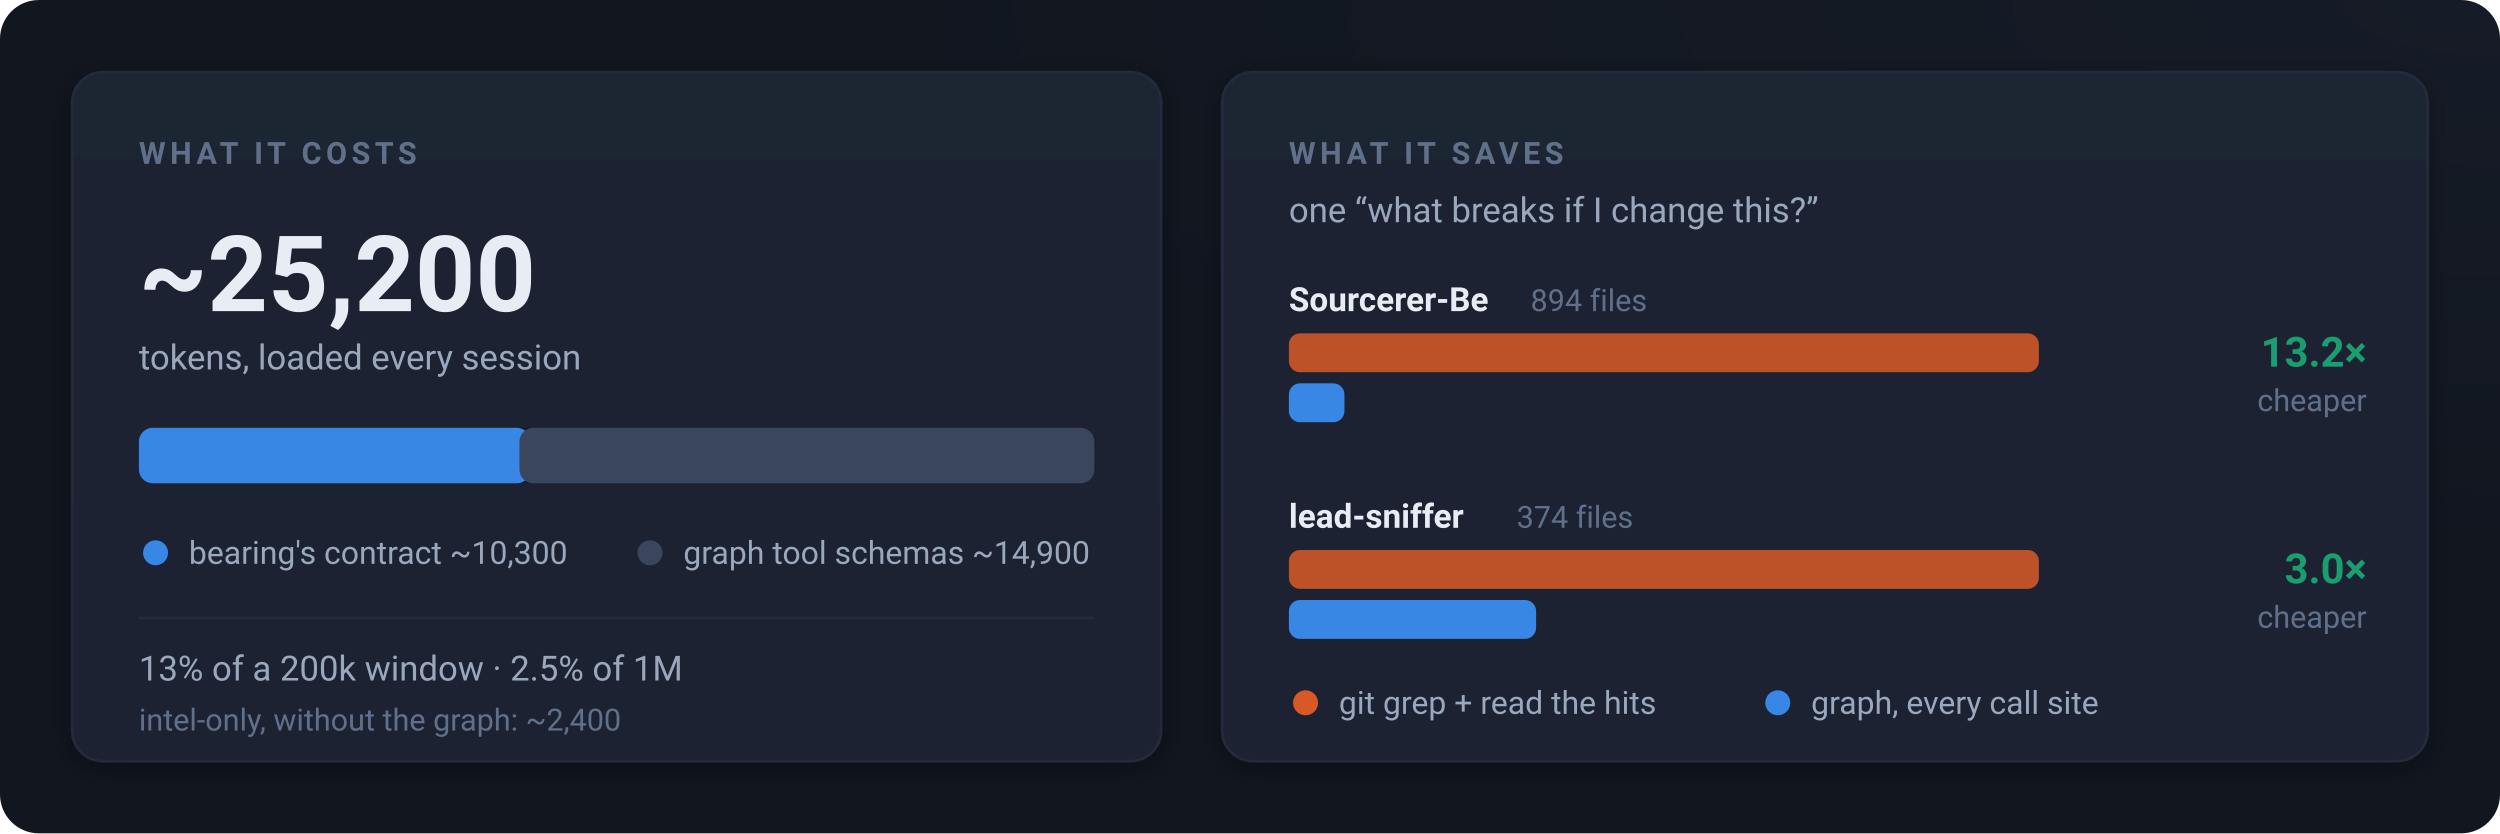
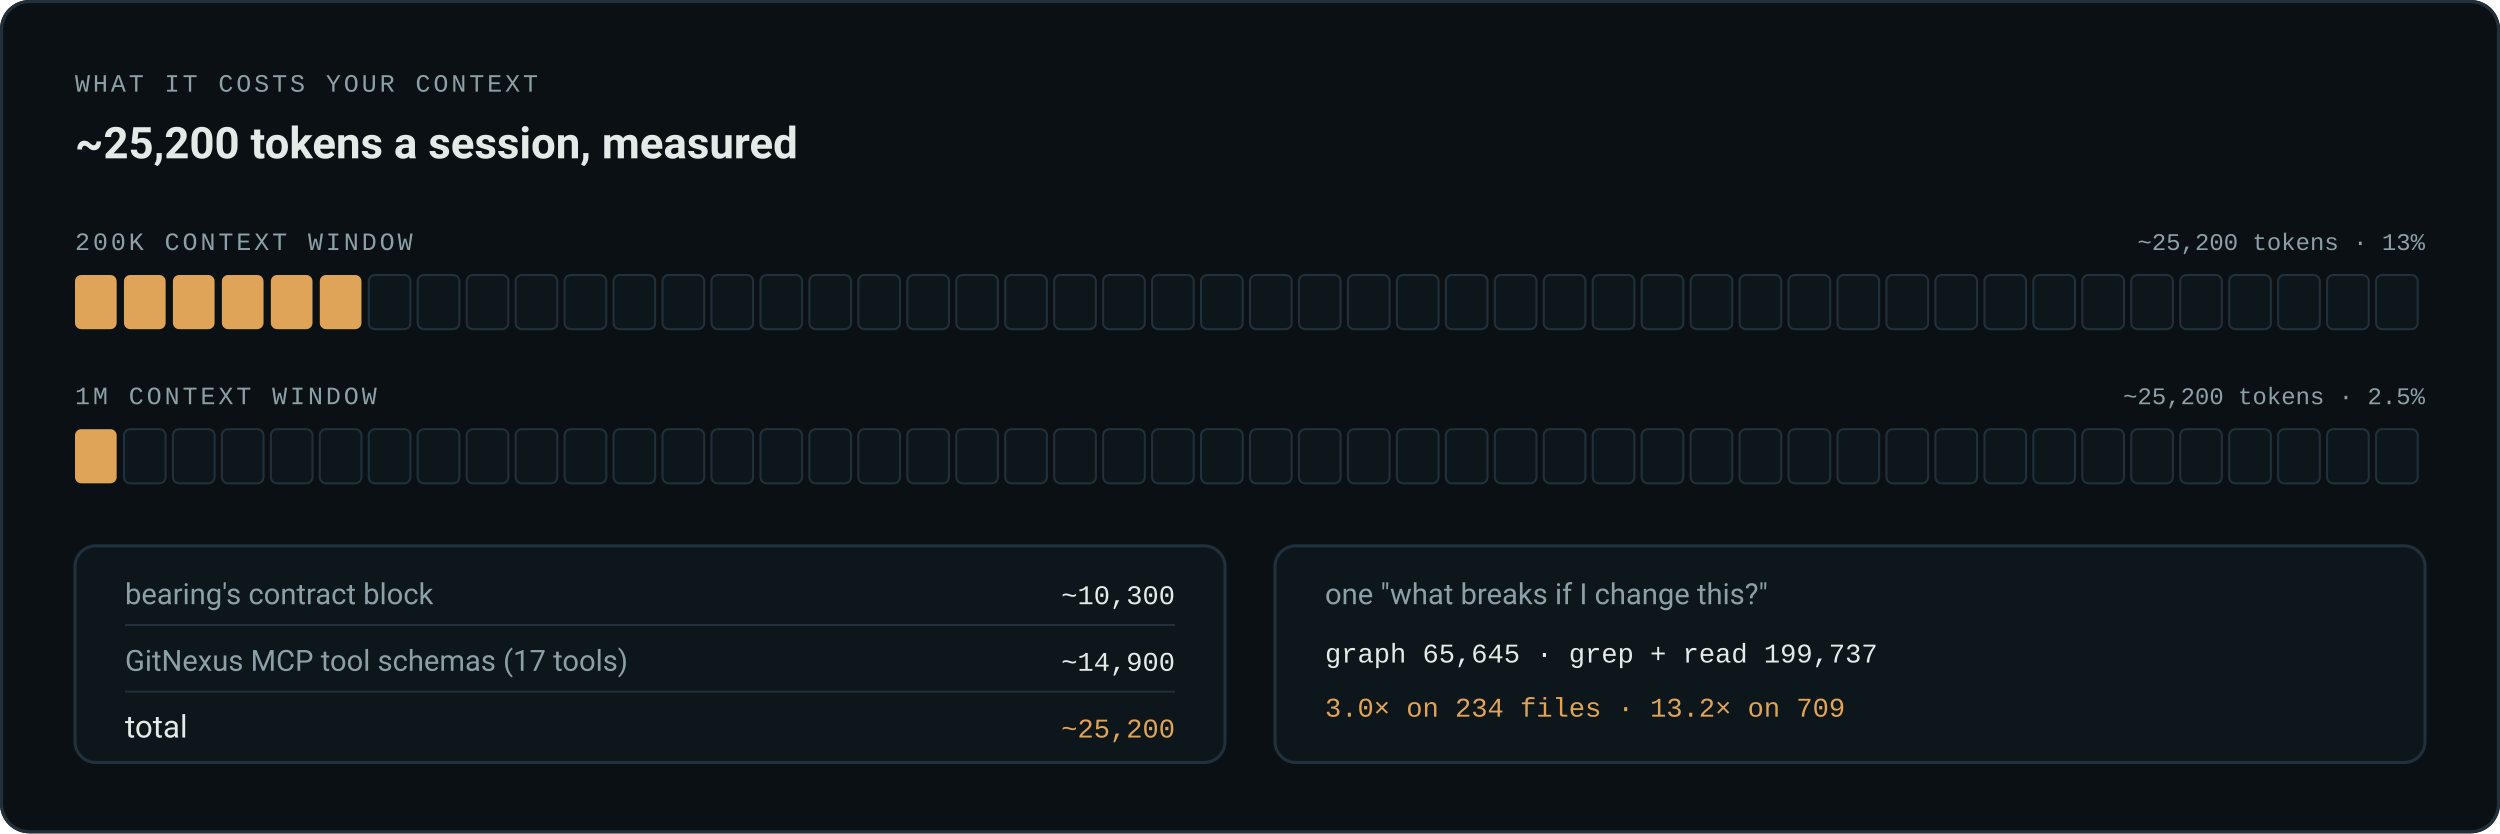
- <svg xmlns="http://www.w3.org/2000/svg" viewBox="0 0 900 300" width="900" height="300" role="img" aria-label="bearing costs about 25,200 tokens per session — 13 percent of a 200k context window — and one blast-radius question costs 13 times less through the graph than through grep on a 709-file repo, 3 times less on a 234-file repo.">
-   <defs>
-     <radialGradient id="tcSurface" cx="100%" cy="0%" r="120%">
-       <stop offset="0%" stop-color="#161c27" />
-       <stop offset="55%" stop-color="#11161f" />
-     </radialGradient>
-     <linearGradient id="tcPanel" x1="0" y1="0" x2="0" y2="1">
-       <stop offset="0%" stop-color="#1d2533" />
-       <stop offset="100%" stop-color="#1a2130" />
-     </linearGradient>
-     <filter id="tcShadow" x="-20%" y="-20%" width="140%" height="160%">
-       <feDropShadow dx="0" dy="2" stdDeviation="4" flood-color="#000" flood-opacity="0.35" />
-     </filter>
-     <style>
-     .t  { font-family: ui-sans-serif,-apple-system,BlinkMacSystemFont,'Segoe UI',Roboto,'Helvetica Neue',sans-serif; }
-     .hd { font-size: 11px; letter-spacing: 1.6px; fill: #61708a; font-weight: 700; }
-     .big{ font-size: 38px; fill: #e8edf5; font-weight: 700; }
-     .sub{ font-size: 12.5px; fill: #9aa8bd; }
-     .lbl{ font-size: 12px; fill: #e8edf5; font-weight: 600; }
-     .mut{ font-size: 11px; fill: #61708a; }
-     .num{ font-size: 11.5px; fill: #9aa8bd; }
-     .win{ font-size: 15px; fill: #199e70; font-weight: 700; }
+ <svg xmlns="http://www.w3.org/2000/svg" viewBox="0 0 1200 400" width="1200" height="400" role="img" aria-label="bearing costs about 25,200 tokens per session — 13 percent of a 200k context window, 2.5 percent of 1M — split between its own contract and the GitNexus tool schemas, and one impact question costs 3 to 13 times less than grepping and reading the hits.">
+   <style>
+     .s { font-family: -apple-system, BlinkMacSystemFont, 'Segoe UI', Roboto, 'Helvetica Neue', Arial, sans-serif; }
+     .m { font-family: ui-monospace, SFMono-Regular, 'SF Mono', Menlo, Consolas, 'Liberation Mono', monospace; }
+     .lab { font-family: ui-monospace, SFMono-Regular, 'SF Mono', Menlo, Consolas, 'Liberation Mono', monospace; font-size: 12px; letter-spacing: 1.4px; fill: #8DA0A7; }
+     .h { font-family: -apple-system, BlinkMacSystemFont, 'Segoe UI', Roboto, 'Helvetica Neue', Arial, sans-serif; font-size: 21px; font-weight: 700; fill: #E3EAE7; }
+     .t { font-family: -apple-system, BlinkMacSystemFont, 'Segoe UI', Roboto, 'Helvetica Neue', Arial, sans-serif; font-size: 15px; fill: #E3EAE7; }
+     .d { font-family: -apple-system, BlinkMacSystemFont, 'Segoe UI', Roboto, 'Helvetica Neue', Arial, sans-serif; font-size: 14px; fill: #8DA0A7; }
+     .mono { font-family: ui-monospace, SFMono-Regular, 'SF Mono', Menlo, Consolas, 'Liberation Mono', monospace; font-size: 13px; fill: #E3EAE7; }
+     .monod { font-family: ui-monospace, SFMono-Regular, 'SF Mono', Menlo, Consolas, 'Liberation Mono', monospace; font-size: 13px; fill: #8DA0A7; }
+     .small { font-family: ui-monospace, SFMono-Regular, 'SF Mono', Menlo, Consolas, 'Liberation Mono', monospace; font-size: 11.5px; fill: #8DA0A7; }
  </style>
-   </defs>
-   <rect width="900" height="300" rx="14" fill="url(#tcSurface)" />
-   <rect x="26" y="26" width="392" height="248" rx="11" fill="url(#tcPanel)" stroke="#232c3b" filter="url(#tcShadow)" />
-   <text x="50" y="59" class="t hd">WHAT IT COSTS</text>
-   <text x="50" y="112" class="t big">~25,200</text>
-   <text x="50" y="133" class="t sub">tokens, loaded every session</text>
-   <rect x="50" y="154" width="344" height="20" rx="5" fill="#141a24" />
-   <rect x="50" y="154" width="141" height="20" rx="5" fill="#3987e5" />
-   <rect x="187" y="154" width="207" height="20" rx="5" fill="#3a465c" />
-   <circle cx="56" cy="199" r="4.5" fill="#3987e5" />
-   <text x="68" y="203" class="t num">bearing's contract  ~10,300</text>
-   <circle cx="234" cy="199" r="4.5" fill="#3a465c" />
-   <text x="246" y="203" class="t num">graph tool schemas  ~14,900</text>
-   <rect x="50" y="222" width="344" height="1" fill="#232c3b" />
-   <text x="50" y="245" class="t sub">13% of a 200k window  ·  2.5% of 1M</text>
-   <text x="50" y="263" class="t mut">intel-only, without the graph: ~2,400</text>
-   <rect x="440" y="26" width="434" height="248" rx="11" fill="url(#tcPanel)" stroke="#232c3b" filter="url(#tcShadow)" />
-   <text x="464" y="59" class="t hd">WHAT IT SAVES</text>
-   <text x="464" y="80" class="t sub">one “what breaks if I change this?”</text>
-   <text x="464" y="112" class="t lbl">Sourcerer-Be</text>
-   <text x="551" y="112" class="t mut">894 files</text>
-   <rect x="464" y="120" width="270" height="14" rx="4" fill="#d95926" opacity="0.85" />
-   <rect x="464" y="138" width="20" height="14" rx="4" fill="#3987e5" />
-   <text x="852" y="132" text-anchor="end" class="t win">13.2×</text>
-   <text x="852" y="148" text-anchor="end" class="t mut">cheaper</text>
-   <text x="464" y="190" class="t lbl">lead-sniffer</text>
-   <text x="546" y="190" class="t mut">374 files</text>
-   <rect x="464" y="198" width="270" height="14" rx="4" fill="#d95926" opacity="0.85" />
-   <rect x="464" y="216" width="89" height="14" rx="4" fill="#3987e5" />
-   <text x="852" y="210" text-anchor="end" class="t win">3.0×</text>
-   <text x="852" y="226" text-anchor="end" class="t mut">cheaper</text>
-   <circle cx="470" cy="253" r="4.5" fill="#d95926" />
-   <text x="482" y="257" class="t num">git grep + read the hits</text>
-   <circle cx="640" cy="253" r="4.5" fill="#3987e5" />
-   <text x="652" y="257" class="t num">graph, every call site</text>
+   <rect width="1200" height="400" rx="14" fill="#0A1013" />
+   <rect x="0.75" y="0.75" width="1198.5" height="398.5" rx="13.5" fill="none" stroke="#21303A" stroke-width="1.5" />
+   <text x="36" y="44" class="lab" text-anchor="start">WHAT IT COSTS YOUR CONTEXT</text>
+   <text x="36" y="76" class="h" text-anchor="start">~25,200 tokens a session, measured</text>
+   <text x="36" y="120" class="lab" text-anchor="start">200K CONTEXT WINDOW</text>
+   <text x="1164" y="120" class="small" text-anchor="end">~25,200 tokens · 13%</text>
+   <rect x="36.0" y="132" width="20" height="26" rx="3" fill="#E0A458" stroke="none" stroke-width="1" />
+   <rect x="59.5" y="132" width="20" height="26" rx="3" fill="#E0A458" stroke="none" stroke-width="1" />
+   <rect x="83.0" y="132" width="20" height="26" rx="3" fill="#E0A458" stroke="none" stroke-width="1" />
+   <rect x="106.5" y="132" width="20" height="26" rx="3" fill="#E0A458" stroke="none" stroke-width="1" />
+   <rect x="130.0" y="132" width="20" height="26" rx="3" fill="#E0A458" stroke="none" stroke-width="1" />
+   <rect x="153.5" y="132" width="20" height="26" rx="3" fill="#E0A458" stroke="none" stroke-width="1" />
+   <rect x="177.0" y="132" width="20" height="26" rx="3" fill="#0D161A" stroke="#21303A" stroke-width="1" />
+   <rect x="200.5" y="132" width="20" height="26" rx="3" fill="#0D161A" stroke="#21303A" stroke-width="1" />
+   <rect x="224.0" y="132" width="20" height="26" rx="3" fill="#0D161A" stroke="#21303A" stroke-width="1" />
+   <rect x="247.5" y="132" width="20" height="26" rx="3" fill="#0D161A" stroke="#21303A" stroke-width="1" />
+   <rect x="271.0" y="132" width="20" height="26" rx="3" fill="#0D161A" stroke="#21303A" stroke-width="1" />
+   <rect x="294.5" y="132" width="20" height="26" rx="3" fill="#0D161A" stroke="#21303A" stroke-width="1" />
+   <rect x="318.0" y="132" width="20" height="26" rx="3" fill="#0D161A" stroke="#21303A" stroke-width="1" />
+   <rect x="341.5" y="132" width="20" height="26" rx="3" fill="#0D161A" stroke="#21303A" stroke-width="1" />
+   <rect x="365.0" y="132" width="20" height="26" rx="3" fill="#0D161A" stroke="#21303A" stroke-width="1" />
+   <rect x="388.5" y="132" width="20" height="26" rx="3" fill="#0D161A" stroke="#21303A" stroke-width="1" />
+   <rect x="412.0" y="132" width="20" height="26" rx="3" fill="#0D161A" stroke="#21303A" stroke-width="1" />
+   <rect x="435.5" y="132" width="20" height="26" rx="3" fill="#0D161A" stroke="#21303A" stroke-width="1" />
+   <rect x="459.0" y="132" width="20" height="26" rx="3" fill="#0D161A" stroke="#21303A" stroke-width="1" />
+   <rect x="482.5" y="132" width="20" height="26" rx="3" fill="#0D161A" stroke="#21303A" stroke-width="1" />
+   <rect x="506.0" y="132" width="20" height="26" rx="3" fill="#0D161A" stroke="#21303A" stroke-width="1" />
+   <rect x="529.5" y="132" width="20" height="26" rx="3" fill="#0D161A" stroke="#21303A" stroke-width="1" />
+   <rect x="553.0" y="132" width="20" height="26" rx="3" fill="#0D161A" stroke="#21303A" stroke-width="1" />
+   <rect x="576.5" y="132" width="20" height="26" rx="3" fill="#0D161A" stroke="#21303A" stroke-width="1" />
+   <rect x="600.0" y="132" width="20" height="26" rx="3" fill="#0D161A" stroke="#21303A" stroke-width="1" />
+   <rect x="623.5" y="132" width="20" height="26" rx="3" fill="#0D161A" stroke="#21303A" stroke-width="1" />
+   <rect x="647.0" y="132" width="20" height="26" rx="3" fill="#0D161A" stroke="#21303A" stroke-width="1" />
+   <rect x="670.5" y="132" width="20" height="26" rx="3" fill="#0D161A" stroke="#21303A" stroke-width="1" />
+   <rect x="694.0" y="132" width="20" height="26" rx="3" fill="#0D161A" stroke="#21303A" stroke-width="1" />
+   <rect x="717.5" y="132" width="20" height="26" rx="3" fill="#0D161A" stroke="#21303A" stroke-width="1" />
+   <rect x="741.0" y="132" width="20" height="26" rx="3" fill="#0D161A" stroke="#21303A" stroke-width="1" />
+   <rect x="764.5" y="132" width="20" height="26" rx="3" fill="#0D161A" stroke="#21303A" stroke-width="1" />
+   <rect x="788.0" y="132" width="20" height="26" rx="3" fill="#0D161A" stroke="#21303A" stroke-width="1" />
+   <rect x="811.5" y="132" width="20" height="26" rx="3" fill="#0D161A" stroke="#21303A" stroke-width="1" />
+   <rect x="835.0" y="132" width="20" height="26" rx="3" fill="#0D161A" stroke="#21303A" stroke-width="1" />
+   <rect x="858.5" y="132" width="20" height="26" rx="3" fill="#0D161A" stroke="#21303A" stroke-width="1" />
+   <rect x="882.0" y="132" width="20" height="26" rx="3" fill="#0D161A" stroke="#21303A" stroke-width="1" />
+   <rect x="905.5" y="132" width="20" height="26" rx="3" fill="#0D161A" stroke="#21303A" stroke-width="1" />
+   <rect x="929.0" y="132" width="20" height="26" rx="3" fill="#0D161A" stroke="#21303A" stroke-width="1" />
+   <rect x="952.5" y="132" width="20" height="26" rx="3" fill="#0D161A" stroke="#21303A" stroke-width="1" />
+   <rect x="976.0" y="132" width="20" height="26" rx="3" fill="#0D161A" stroke="#21303A" stroke-width="1" />
+   <rect x="999.5" y="132" width="20" height="26" rx="3" fill="#0D161A" stroke="#21303A" stroke-width="1" />
+   <rect x="1023.0" y="132" width="20" height="26" rx="3" fill="#0D161A" stroke="#21303A" stroke-width="1" />
+   <rect x="1046.5" y="132" width="20" height="26" rx="3" fill="#0D161A" stroke="#21303A" stroke-width="1" />
+   <rect x="1070.0" y="132" width="20" height="26" rx="3" fill="#0D161A" stroke="#21303A" stroke-width="1" />
+   <rect x="1093.5" y="132" width="20" height="26" rx="3" fill="#0D161A" stroke="#21303A" stroke-width="1" />
+   <rect x="1117.0" y="132" width="20" height="26" rx="3" fill="#0D161A" stroke="#21303A" stroke-width="1" />
+   <rect x="1140.5" y="132" width="20" height="26" rx="3" fill="#0D161A" stroke="#21303A" stroke-width="1" />
+   <text x="36" y="194" class="lab" text-anchor="start">1M CONTEXT WINDOW</text>
+   <text x="1164" y="194" class="small" text-anchor="end">~25,200 tokens · 2.5%</text>
+   <rect x="36.0" y="206" width="20" height="26" rx="3" fill="#E0A458" stroke="none" stroke-width="1" />
+   <rect x="59.5" y="206" width="20" height="26" rx="3" fill="#0D161A" stroke="#21303A" stroke-width="1" />
+   <rect x="83.0" y="206" width="20" height="26" rx="3" fill="#0D161A" stroke="#21303A" stroke-width="1" />
+   <rect x="106.5" y="206" width="20" height="26" rx="3" fill="#0D161A" stroke="#21303A" stroke-width="1" />
+   <rect x="130.0" y="206" width="20" height="26" rx="3" fill="#0D161A" stroke="#21303A" stroke-width="1" />
+   <rect x="153.5" y="206" width="20" height="26" rx="3" fill="#0D161A" stroke="#21303A" stroke-width="1" />
+   <rect x="177.0" y="206" width="20" height="26" rx="3" fill="#0D161A" stroke="#21303A" stroke-width="1" />
+   <rect x="200.5" y="206" width="20" height="26" rx="3" fill="#0D161A" stroke="#21303A" stroke-width="1" />
+   <rect x="224.0" y="206" width="20" height="26" rx="3" fill="#0D161A" stroke="#21303A" stroke-width="1" />
+   <rect x="247.5" y="206" width="20" height="26" rx="3" fill="#0D161A" stroke="#21303A" stroke-width="1" />
+   <rect x="271.0" y="206" width="20" height="26" rx="3" fill="#0D161A" stroke="#21303A" stroke-width="1" />
+   <rect x="294.5" y="206" width="20" height="26" rx="3" fill="#0D161A" stroke="#21303A" stroke-width="1" />
+   <rect x="318.0" y="206" width="20" height="26" rx="3" fill="#0D161A" stroke="#21303A" stroke-width="1" />
+   <rect x="341.5" y="206" width="20" height="26" rx="3" fill="#0D161A" stroke="#21303A" stroke-width="1" />
+   <rect x="365.0" y="206" width="20" height="26" rx="3" fill="#0D161A" stroke="#21303A" stroke-width="1" />
+   <rect x="388.5" y="206" width="20" height="26" rx="3" fill="#0D161A" stroke="#21303A" stroke-width="1" />
+   <rect x="412.0" y="206" width="20" height="26" rx="3" fill="#0D161A" stroke="#21303A" stroke-width="1" />
+   <rect x="435.5" y="206" width="20" height="26" rx="3" fill="#0D161A" stroke="#21303A" stroke-width="1" />
+   <rect x="459.0" y="206" width="20" height="26" rx="3" fill="#0D161A" stroke="#21303A" stroke-width="1" />
+   <rect x="482.5" y="206" width="20" height="26" rx="3" fill="#0D161A" stroke="#21303A" stroke-width="1" />
+   <rect x="506.0" y="206" width="20" height="26" rx="3" fill="#0D161A" stroke="#21303A" stroke-width="1" />
+   <rect x="529.5" y="206" width="20" height="26" rx="3" fill="#0D161A" stroke="#21303A" stroke-width="1" />
+   <rect x="553.0" y="206" width="20" height="26" rx="3" fill="#0D161A" stroke="#21303A" stroke-width="1" />
+   <rect x="576.5" y="206" width="20" height="26" rx="3" fill="#0D161A" stroke="#21303A" stroke-width="1" />
+   <rect x="600.0" y="206" width="20" height="26" rx="3" fill="#0D161A" stroke="#21303A" stroke-width="1" />
+   <rect x="623.5" y="206" width="20" height="26" rx="3" fill="#0D161A" stroke="#21303A" stroke-width="1" />
+   <rect x="647.0" y="206" width="20" height="26" rx="3" fill="#0D161A" stroke="#21303A" stroke-width="1" />
+   <rect x="670.5" y="206" width="20" height="26" rx="3" fill="#0D161A" stroke="#21303A" stroke-width="1" />
+   <rect x="694.0" y="206" width="20" height="26" rx="3" fill="#0D161A" stroke="#21303A" stroke-width="1" />
+   <rect x="717.5" y="206" width="20" height="26" rx="3" fill="#0D161A" stroke="#21303A" stroke-width="1" />
+   <rect x="741.0" y="206" width="20" height="26" rx="3" fill="#0D161A" stroke="#21303A" stroke-width="1" />
+   <rect x="764.5" y="206" width="20" height="26" rx="3" fill="#0D161A" stroke="#21303A" stroke-width="1" />
+   <rect x="788.0" y="206" width="20" height="26" rx="3" fill="#0D161A" stroke="#21303A" stroke-width="1" />
+   <rect x="811.5" y="206" width="20" height="26" rx="3" fill="#0D161A" stroke="#21303A" stroke-width="1" />
+   <rect x="835.0" y="206" width="20" height="26" rx="3" fill="#0D161A" stroke="#21303A" stroke-width="1" />
+   <rect x="858.5" y="206" width="20" height="26" rx="3" fill="#0D161A" stroke="#21303A" stroke-width="1" />
+   <rect x="882.0" y="206" width="20" height="26" rx="3" fill="#0D161A" stroke="#21303A" stroke-width="1" />
+   <rect x="905.5" y="206" width="20" height="26" rx="3" fill="#0D161A" stroke="#21303A" stroke-width="1" />
+   <rect x="929.0" y="206" width="20" height="26" rx="3" fill="#0D161A" stroke="#21303A" stroke-width="1" />
+   <rect x="952.5" y="206" width="20" height="26" rx="3" fill="#0D161A" stroke="#21303A" stroke-width="1" />
+   <rect x="976.0" y="206" width="20" height="26" rx="3" fill="#0D161A" stroke="#21303A" stroke-width="1" />
+   <rect x="999.5" y="206" width="20" height="26" rx="3" fill="#0D161A" stroke="#21303A" stroke-width="1" />
+   <rect x="1023.0" y="206" width="20" height="26" rx="3" fill="#0D161A" stroke="#21303A" stroke-width="1" />
+   <rect x="1046.5" y="206" width="20" height="26" rx="3" fill="#0D161A" stroke="#21303A" stroke-width="1" />
+   <rect x="1070.0" y="206" width="20" height="26" rx="3" fill="#0D161A" stroke="#21303A" stroke-width="1" />
+   <rect x="1093.5" y="206" width="20" height="26" rx="3" fill="#0D161A" stroke="#21303A" stroke-width="1" />
+   <rect x="1117.0" y="206" width="20" height="26" rx="3" fill="#0D161A" stroke="#21303A" stroke-width="1" />
+   <rect x="1140.5" y="206" width="20" height="26" rx="3" fill="#0D161A" stroke="#21303A" stroke-width="1" />
+   <rect x="36" y="262" width="552" height="104" rx="10" fill="#0D161A" stroke="#21303A" stroke-width="1.5" />
+   <text x="60" y="290" class="d" text-anchor="start">bearing's contract block</text>
+   <text x="564" y="290" class="mono" text-anchor="end">~10,300</text>
+   <line x1="60" y1="300" x2="564" y2="300" stroke="#21303A" stroke-width="1" />
+   <text x="60" y="322" class="d" text-anchor="start">GitNexus MCP tool schemas (17 tools)</text>
+   <text x="564" y="322" class="mono" text-anchor="end">~14,900</text>
+   <line x1="60" y1="332" x2="564" y2="332" stroke="#21303A" stroke-width="1" />
+   <text x="60" y="354" class="t" text-anchor="start">total</text>
+   <text x="564" y="354" class="mono" text-anchor="end" style="fill:#E0A458">~25,200</text>
+   <rect x="612" y="262" width="552" height="104" rx="10" fill="#0D161A" stroke="#21303A" stroke-width="1.5" />
+   <text x="636" y="290" class="d" text-anchor="start">one "what breaks if I change this?"</text>
+   <text x="636" y="318" class="mono" text-anchor="start">graph 65,645   ·   grep + read 199,737</text>
+   <text x="636" y="344" class="mono" text-anchor="start" style="fill:#E0A458">3.0× on 234 files   ·   13.2× on 709</text>
</svg>
